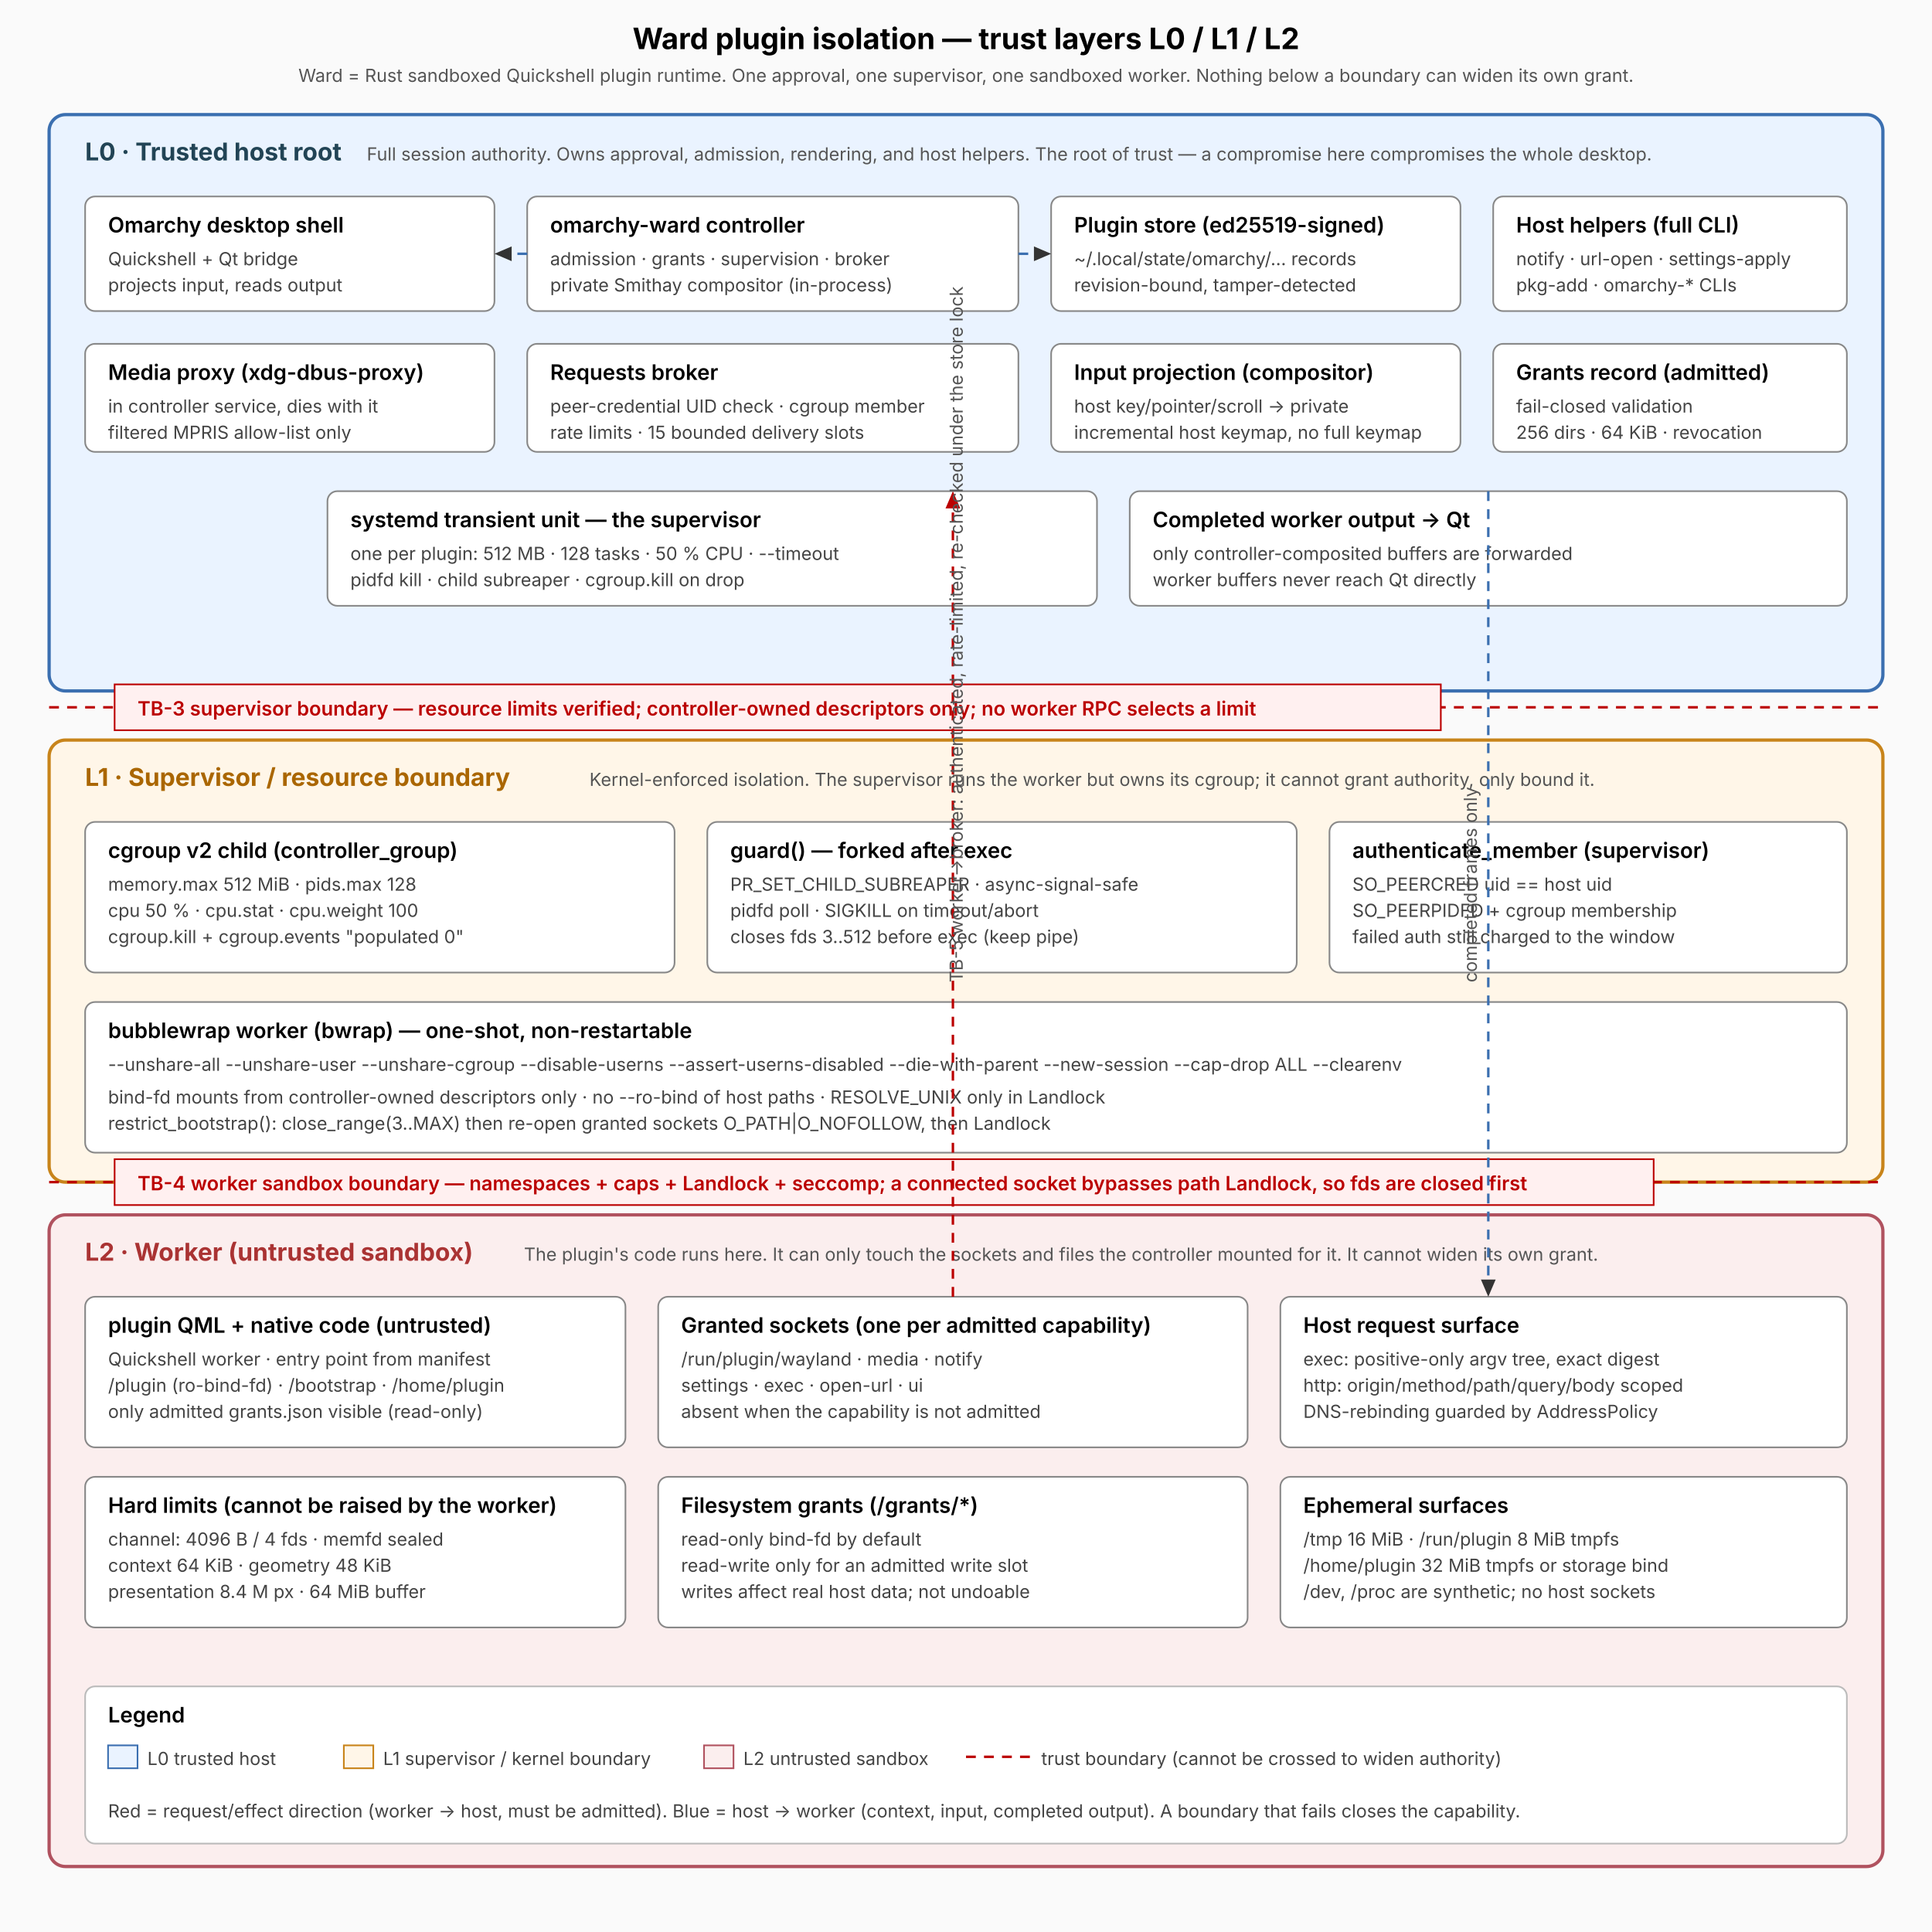
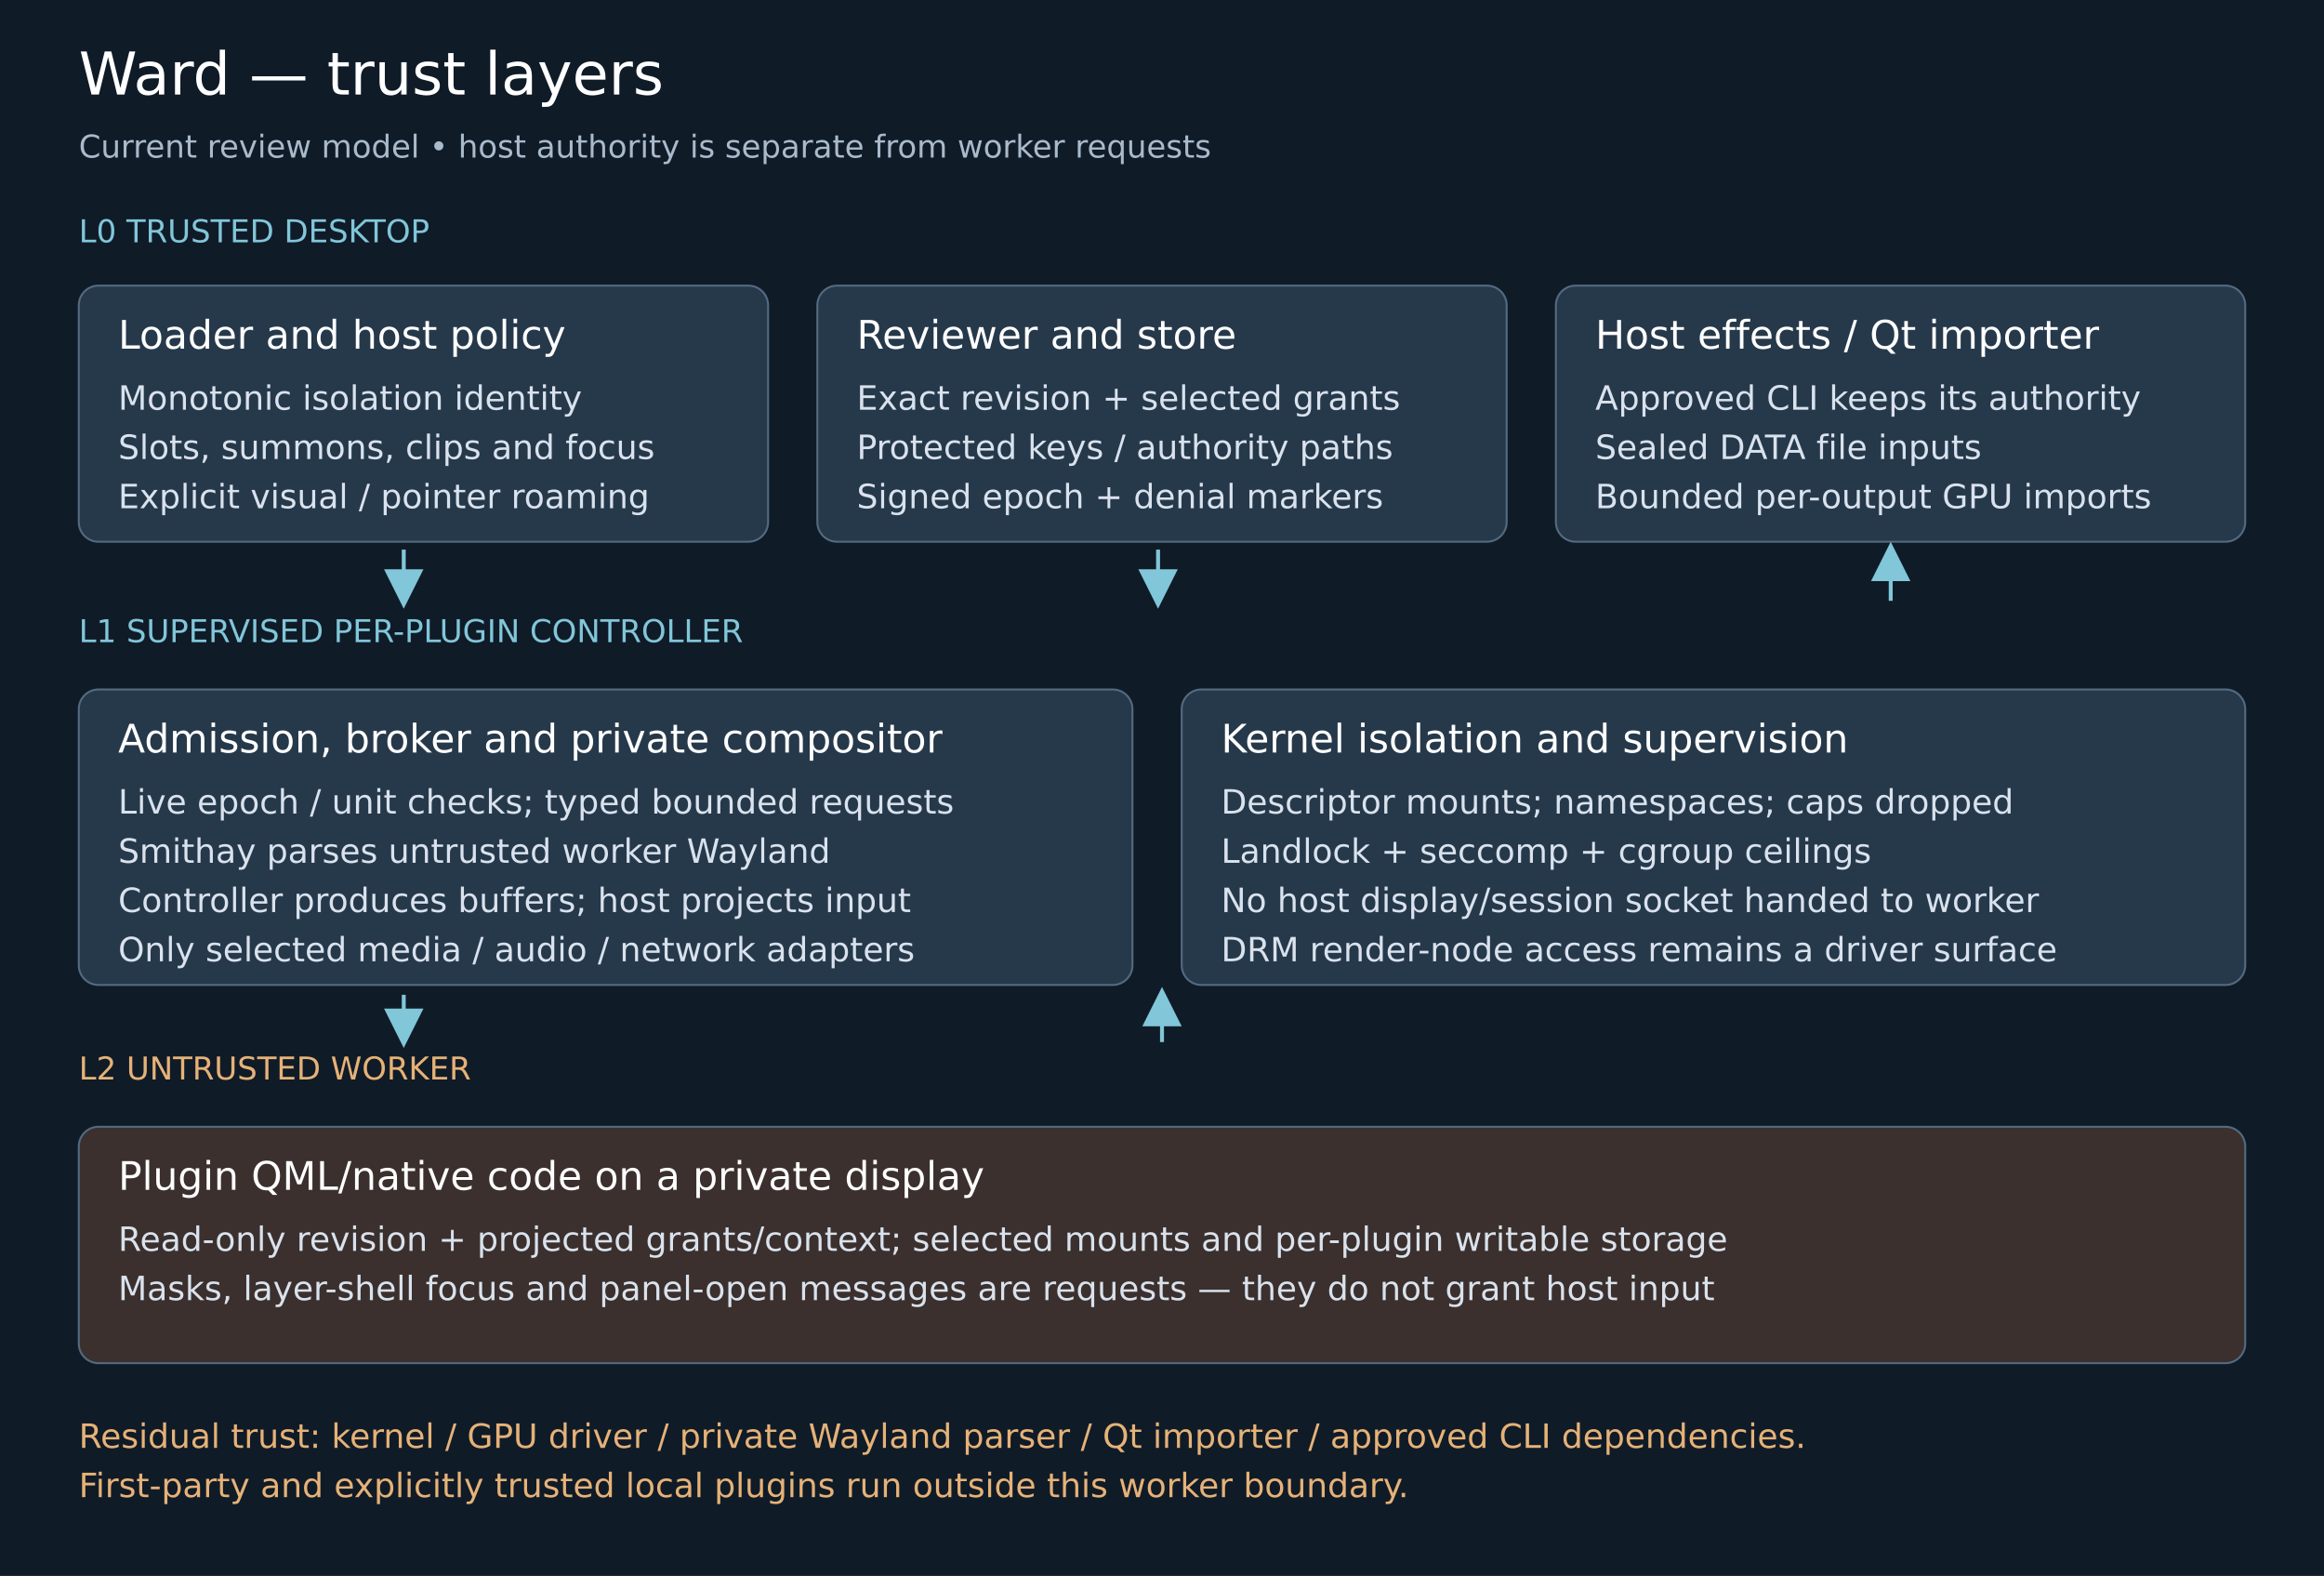
- <svg xmlns="http://www.w3.org/2000/svg" viewBox="0 0 1180 1180" font-family="system-ui, -apple-system, 'Segoe UI', sans-serif" font-size="13">
+ <svg xmlns="http://www.w3.org/2000/svg" width="1180" height="800" viewBox="0 0 1180 800" role="img" aria-label="Ward — trust layers">
  <defs>
-     <marker id="arrow" markerWidth="9" markerHeight="9" refX="7" refY="3" orient="auto" markerUnits="strokeWidth">
-       <path d="M0,0 L7,3 L0,6 z" fill="#333" />
+     <marker id="arrow" markerWidth="10" markerHeight="10" refX="8" refY="5" orient="auto">
+       <path d="M0 0 L10 5 L0 10" fill="#81c6d9" />
    </marker>
-     <marker id="arrowR" markerWidth="9" markerHeight="9" refX="7" refY="3" orient="auto" markerUnits="strokeWidth">
-       <path d="M0,0 L7,3 L0,6 z" fill="#b00" />
-     </marker>
-     <style>
-       .t { font-weight: 700; }
-       .band { rx: 10; }
-       .comp { fill: #fff; stroke: #888; stroke-width: 1; rx: 6; }
-       .lbl { font-weight: 600; }
-       .cap { fill: #555; font-size: 11px; }
-       .note { font-size: 11px; fill: #444; }
-       .bnd { stroke-dasharray: 6 5; stroke-width: 1.5; }
-     </style>
  </defs>
-   <rect x="0" y="0" width="1180" height="1180" fill="#fafafa" />
-   <text x="590" y="30" text-anchor="middle" class="t" font-size="18">Ward plugin isolation — trust layers L0 / L1 / L2</text>
-   <text x="590" y="50" text-anchor="middle" class="cap">Ward = Rust sandboxed Quickshell plugin runtime. One approval, one supervisor, one sandboxed worker. Nothing below a boundary can widen its own grant.</text>
-   <rect x="30" y="70" width="1120" height="352" class="band" fill="#eaf3ff" stroke="#3b6fb0" stroke-width="2" />
-   <text x="52" y="98" class="t" fill="#245" font-size="15">L0 · Trusted host root</text>
-   <text x="224" y="98" class="cap">Full session authority. Owns approval, admission, rendering, and host helpers. The root of trust — a compromise here compromises the whole desktop.</text>
-   <rect x="52" y="120" width="250" height="70" class="comp" fill="#dfeaff" />
-   <text x="66" y="142" class="lbl">Omarchy desktop shell</text>
-   <text x="66" y="162" class="note">Quickshell + Qt bridge</text>
-   <text x="66" y="178" class="note">projects input, reads output</text>
-   <rect x="322" y="120" width="300" height="70" class="comp" fill="#d7e8ff" />
-   <text x="336" y="142" class="lbl">omarchy-ward controller</text>
-   <text x="336" y="162" class="note">admission · grants · supervision · broker</text>
-   <text x="336" y="178" class="note">private Smithay compositor (in-process)</text>
-   <rect x="642" y="120" width="250" height="70" class="comp" fill="#d7e8ff" />
-   <text x="656" y="142" class="lbl">Plugin store (ed25519-signed)</text>
-   <text x="656" y="162" class="note">~/.local/state/omarchy/... records</text>
-   <text x="656" y="178" class="note">revision-bound, tamper-detected</text>
-   <rect x="912" y="120" width="216" height="70" class="comp" fill="#dfeaff" />
-   <text x="926" y="142" class="lbl">Host helpers (full CLI)</text>
-   <text x="926" y="162" class="note">notify · url-open · settings-apply</text>
-   <text x="926" y="178" class="note">pkg-add · omarchy-* CLIs</text>
-   <rect x="52" y="210" width="250" height="66" class="comp" fill="#e7f0ff" />
-   <text x="66" y="232" class="lbl">Media proxy (xdg-dbus-proxy)</text>
-   <text x="66" y="252" class="note">in controller service, dies with it</text>
-   <text x="66" y="268" class="note">filtered MPRIS allow-list only</text>
-   <rect x="322" y="210" width="300" height="66" class="comp" fill="#e7f0ff" />
-   <text x="336" y="232" class="lbl">Requests broker</text>
-   <text x="336" y="252" class="note">peer-credential UID check · cgroup member</text>
-   <text x="336" y="268" class="note">rate limits · 15 bounded delivery slots</text>
-   <rect x="642" y="210" width="250" height="66" class="comp" fill="#e7f0ff" />
-   <text x="656" y="232" class="lbl">Input projection (compositor)</text>
-   <text x="656" y="252" class="note">host key/pointer/scroll → private</text>
-   <text x="656" y="268" class="note">incremental host keymap, no full keymap</text>
-   <rect x="912" y="210" width="216" height="66" class="comp" fill="#e7f0ff" />
-   <text x="926" y="232" class="lbl">Grants record (admitted)</text>
-   <text x="926" y="252" class="note">fail-closed validation</text>
-   <text x="926" y="268" class="note">256 dirs · 64 KiB · revocation</text>
-   <rect x="200" y="300" width="470" height="70" class="comp" fill="#cfe0ff" />
-   <text x="214" y="322" class="lbl">systemd transient unit — the supervisor</text>
-   <text x="214" y="342" class="note">one per plugin: 512 MB · 128 tasks · 50 % CPU · --timeout</text>
-   <text x="214" y="358" class="note">pidfd kill · child subreaper · cgroup.kill on drop</text>
-   <rect x="690" y="300" width="438" height="70" class="comp" fill="#cfe0ff" />
-   <text x="704" y="322" class="lbl">Completed worker output → Qt</text>
-   <text x="704" y="342" class="note">only controller-composited buffers are forwarded</text>
-   <text x="704" y="358" class="note">worker buffers never reach Qt directly</text>
-   <path d="M 322 155 L 302 155" class="bnd" stroke="#3b6fb0" fill="none" marker-end="url(#arrow)" />
-   <path d="M 622 155 L 642 155" class="bnd" stroke="#3b6fb0" fill="none" marker-end="url(#arrow)" />
-   <line x1="30" y1="432" x2="1150" y2="432" class="bnd" stroke="#b00" />
-   <rect x="70" y="418" width="810" height="28" fill="#fff0f0" stroke="#b00" />
-   <text x="84" y="437" class="lbl" fill="#b00" font-size="12">TB-3  supervisor boundary — resource limits verified; controller-owned descriptors only; no worker RPC selects a limit</text>
-   <rect x="30" y="452" width="1120" height="270" class="band" fill="#fff6e8" stroke="#c8841a" stroke-width="2" />
-   <text x="52" y="480" class="t" fill="#a60" font-size="15">L1 · Supervisor / resource boundary</text>
-   <text x="360" y="480" class="cap">Kernel-enforced isolation. The supervisor runs the worker but owns its cgroup; it cannot grant authority, only bound it.</text>
-   <rect x="52" y="502" width="360" height="92" class="comp" fill="#ffedcc" />
-   <text x="66" y="524" class="lbl">cgroup v2 child (controller_group)</text>
-   <text x="66" y="544" class="note">memory.max 512 MiB · pids.max 128</text>
-   <text x="66" y="560" class="note">cpu 50 % · cpu.stat · cpu.weight 100</text>
-   <text x="66" y="576" class="note">cgroup.kill + cgroup.events "populated 0"</text>
-   <rect x="432" y="502" width="360" height="92" class="comp" fill="#ffedcc" />
-   <text x="446" y="524" class="lbl">guard() — forked after exec</text>
-   <text x="446" y="544" class="note">PR_SET_CHILD_SUBREAPER · async-signal-safe</text>
-   <text x="446" y="560" class="note">pidfd poll · SIGKILL on timeout/abort</text>
-   <text x="446" y="576" class="note">closes fds 3..512 before exec (keep pipe)</text>
-   <rect x="812" y="502" width="316" height="92" class="comp" fill="#ffedcc" />
-   <text x="826" y="524" class="lbl">authenticate_member (supervisor)</text>
-   <text x="826" y="544" class="note">SO_PEERCRED uid == host uid</text>
-   <text x="826" y="560" class="note">SO_PEERPIDFD + cgroup membership</text>
-   <text x="826" y="576" class="note">failed auth still charged to the window</text>
-   <rect x="52" y="612" width="1076" height="92" class="comp" fill="#ffe4b3" />
-   <text x="66" y="634" class="lbl">bubblewrap worker (bwrap) — one-shot, non-restartable</text>
-   <text x="66" y="654" class="note">--unshare-all --unshare-user --unshare-cgroup --disable-userns --assert-userns-disabled --die-with-parent --new-session --cap-drop ALL --clearenv</text>
-   <text x="66" y="674" class="note">bind-fd mounts from controller-owned descriptors only · no --ro-bind of host paths · RESOLVE_UNIX only in Landlock</text>
-   <text x="66" y="690" class="note">restrict_bootstrap(): close_range(3..MAX) then re-open granted sockets O_PATH|O_NOFOLLOW, then Landlock</text>
-   <line x1="30" y1="722" x2="1150" y2="722" class="bnd" stroke="#b00" />
-   <rect x="70" y="708" width="940" height="28" fill="#fff0f0" stroke="#b00" />
-   <text x="84" y="727" class="lbl" fill="#b00" font-size="12">TB-4  worker sandbox boundary — namespaces + caps + Landlock + seccomp; a connected socket bypasses path Landlock, so fds are closed first</text>
-   <rect x="30" y="742" width="1120" height="398" class="band" fill="#fbeeee" stroke="#b0525f" stroke-width="2" />
-   <text x="52" y="770" class="t" fill="#a33" font-size="15">L2 · Worker (untrusted sandbox)</text>
-   <text x="320" y="770" class="cap">The plugin's code runs here. It can only touch the sockets and files the controller mounted for it. It cannot widen its own grant.</text>
-   <rect x="52" y="792" width="330" height="92" class="comp" fill="#ffd9d9" />
-   <text x="66" y="814" class="lbl">plugin QML + native code (untrusted)</text>
-   <text x="66" y="834" class="note">Quickshell worker · entry point from manifest</text>
-   <text x="66" y="850" class="note">/plugin (ro-bind-fd) · /bootstrap · /home/plugin</text>
-   <text x="66" y="866" class="note">only admitted grants.json visible (read-only)</text>
-   <rect x="402" y="792" width="360" height="92" class="comp" fill="#ffd9d9" />
-   <text x="416" y="814" class="lbl">Granted sockets (one per admitted capability)</text>
-   <text x="416" y="834" class="note">/run/plugin/wayland · media · notify</text>
-   <text x="416" y="850" class="note">settings · exec · open-url · ui</text>
-   <text x="416" y="866" class="note">absent when the capability is not admitted</text>
-   <rect x="782" y="792" width="346" height="92" class="comp" fill="#ffd9d9" />
-   <text x="796" y="814" class="lbl">Host request surface</text>
-   <text x="796" y="834" class="note">exec: positive-only argv tree, exact digest</text>
-   <text x="796" y="850" class="note">http: origin/method/path/query/body scoped</text>
-   <text x="796" y="866" class="note">DNS-rebinding guarded by AddressPolicy</text>
-   <rect x="52" y="902" width="330" height="92" class="comp" fill="#ffd9d9" />
-   <text x="66" y="924" class="lbl">Hard limits (cannot be raised by the worker)</text>
-   <text x="66" y="944" class="note">channel: 4096 B / 4 fds · memfd sealed</text>
-   <text x="66" y="960" class="note">context 64 KiB · geometry 48 KiB</text>
-   <text x="66" y="976" class="note">presentation 8.4 M px · 64 MiB buffer</text>
-   <rect x="402" y="902" width="360" height="92" class="comp" fill="#ffd9d9" />
-   <text x="416" y="924" class="lbl">Filesystem grants (/grants/*)</text>
-   <text x="416" y="944" class="note">read-only bind-fd by default</text>
-   <text x="416" y="960" class="note">read-write only for an admitted write slot</text>
-   <text x="416" y="976" class="note">writes affect real host data; not undoable</text>
-   <rect x="782" y="902" width="346" height="92" class="comp" fill="#ffd9d9" />
-   <text x="796" y="924" class="lbl">Ephemeral surfaces</text>
-   <text x="796" y="944" class="note">/tmp 16 MiB · /run/plugin 8 MiB tmpfs</text>
-   <text x="796" y="960" class="note">/home/plugin 32 MiB tmpfs or storage bind</text>
-   <text x="796" y="976" class="note">/dev, /proc are synthetic; no host sockets</text>
-   <path d="M 582 792 L 582 300" class="bnd" stroke="#b00" fill="none" marker-end="url(#arrowR)" />
-   <text x="588" y="600" class="cap" fill="#b00" transform="rotate(-90 588 600)">TB-5  worker→broker: authenticated, rate-limited, re-checked under the store lock</text>
-   <path d="M 909 300 L 909 792" class="bnd" stroke="#3b6fb0" fill="none" marker-end="url(#arrow)" />
-   <text x="902" y="600" class="cap" fill="#3b6fb0" transform="rotate(-90 902 600)">completed frames only</text>
-   <rect x="52" y="1030" width="1076" height="96" fill="#fff" stroke="#bbb" rx="6" />
-   <text x="66" y="1052" class="lbl">Legend</text>
-   <rect x="66" y="1066" width="18" height="14" fill="#eaf3ff" stroke="#3b6fb0" />
-   <text x="90" y="1078" class="note">L0 trusted host</text>
-   <rect x="210" y="1066" width="18" height="14" fill="#fff6e8" stroke="#c8841a" />
-   <text x="234" y="1078" class="note">L1 supervisor / kernel boundary</text>
-   <rect x="430" y="1066" width="18" height="14" fill="#fbeeee" stroke="#b0525f" />
-   <text x="454" y="1078" class="note">L2 untrusted sandbox</text>
-   <line x1="590" y1="1073" x2="630" y2="1073" class="bnd" stroke="#b00" />
-   <text x="636" y="1078" class="note">trust boundary (cannot be crossed to widen authority)</text>
-   <text x="66" y="1110" class="note">Red = request/effect direction (worker → host, must be admitted). Blue = host → worker (context, input, completed output). A boundary that fails closes the capability.</text>
+   <rect width="1180" height="800" fill="#101b28" />
+   <g font-family="DejaVu Sans, sans-serif">
+     <text x="40" y="48" fill="#ffffff" font-size="30">
+       <tspan x="40" dy="0">Ward — trust layers</tspan>
+     </text>
+     <text x="40" y="80" fill="#a9bacb" font-size="16">
+       <tspan x="40" dy="0">Current review model • host authority is separate from worker requests</tspan>
+     </text>
+     <text x="40" y="123" fill="#81c6d9" font-size="16">
+       <tspan x="40" dy="0">L0  TRUSTED DESKTOP</tspan>
+     </text>
+     <rect x="40" y="145" width="350" height="130" rx="10" fill="#26394b" stroke="#536a80" />
+     <text x="60" y="177" fill="#ffffff" font-size="20">
+       <tspan x="60" dy="0">Loader and host policy</tspan>
+     </text>
+     <text x="60" y="208" fill="#d9e2ed" font-size="17">
+       <tspan x="60" dy="0">Monotonic isolation identity</tspan>
+       <tspan x="60" dy="25">Slots, summons, clips and focus</tspan>
+       <tspan x="60" dy="25">Explicit visual / pointer roaming</tspan>
+     </text>
+     <rect x="415" y="145" width="350" height="130" rx="10" fill="#26394b" stroke="#536a80" />
+     <text x="435" y="177" fill="#ffffff" font-size="20">
+       <tspan x="435" dy="0">Reviewer and store</tspan>
+     </text>
+     <text x="435" y="208" fill="#d9e2ed" font-size="17">
+       <tspan x="435" dy="0">Exact revision + selected grants</tspan>
+       <tspan x="435" dy="25">Protected keys / authority paths</tspan>
+       <tspan x="435" dy="25">Signed epoch + denial markers</tspan>
+     </text>
+     <rect x="790" y="145" width="350" height="130" rx="10" fill="#26394b" stroke="#536a80" />
+     <text x="810" y="177" fill="#ffffff" font-size="20">
+       <tspan x="810" dy="0">Host effects / Qt importer</tspan>
+     </text>
+     <text x="810" y="208" fill="#d9e2ed" font-size="17">
+       <tspan x="810" dy="0">Approved CLI keeps its authority</tspan>
+       <tspan x="810" dy="25">Sealed DATA file inputs</tspan>
+       <tspan x="810" dy="25">Bounded per-output GPU imports</tspan>
+     </text>
+     <path d="M205 279 L205 305" fill="none" stroke="#81c6d9" stroke-width="2" marker-end="url(#arrow)" />
+     <path d="M588 279 L588 305" fill="none" stroke="#81c6d9" stroke-width="2" marker-end="url(#arrow)" />
+     <path d="M960 305 L960 279" fill="none" stroke="#81c6d9" stroke-width="2" marker-end="url(#arrow)" />
+     <text x="40" y="326" fill="#81c6d9" font-size="16">
+       <tspan x="40" dy="0">L1  SUPERVISED PER-PLUGIN CONTROLLER</tspan>
+     </text>
+     <rect x="40" y="350" width="535" height="150" rx="10" fill="#26394b" stroke="#536a80" />
+     <text x="60" y="382" fill="#ffffff" font-size="20">
+       <tspan x="60" dy="0">Admission, broker and private compositor</tspan>
+     </text>
+     <text x="60" y="413" fill="#d9e2ed" font-size="17">
+       <tspan x="60" dy="0">Live epoch / unit checks; typed bounded requests</tspan>
+       <tspan x="60" dy="25">Smithay parses untrusted worker Wayland</tspan>
+       <tspan x="60" dy="25">Controller produces buffers; host projects input</tspan>
+       <tspan x="60" dy="25">Only selected media / audio / network adapters</tspan>
+     </text>
+     <rect x="600" y="350" width="540" height="150" rx="10" fill="#26394b" stroke="#536a80" />
+     <text x="620" y="382" fill="#ffffff" font-size="20">
+       <tspan x="620" dy="0">Kernel isolation and supervision</tspan>
+     </text>
+     <text x="620" y="413" fill="#d9e2ed" font-size="17">
+       <tspan x="620" dy="0">Descriptor mounts; namespaces; caps dropped</tspan>
+       <tspan x="620" dy="25">Landlock + seccomp + cgroup ceilings</tspan>
+       <tspan x="620" dy="25">No host display/session socket handed to worker</tspan>
+       <tspan x="620" dy="25">DRM render-node access remains a driver surface</tspan>
+     </text>
+     <path d="M205 505 L205 528" fill="none" stroke="#81c6d9" stroke-width="2" marker-end="url(#arrow)" />
+     <path d="M590 529 L590 505" fill="none" stroke="#81c6d9" stroke-width="2" marker-end="url(#arrow)" />
+     <text x="40" y="548" fill="#e6b277" font-size="16">
+       <tspan x="40" dy="0">L2  UNTRUSTED WORKER</tspan>
+     </text>
+     <rect x="40" y="572" width="1100" height="120" rx="10" fill="#3b302d" stroke="#536a80" />
+     <text x="60" y="604" fill="#ffffff" font-size="20">
+       <tspan x="60" dy="0">Plugin QML/native code on a private display</tspan>
+     </text>
+     <text x="60" y="635" fill="#d9e2ed" font-size="17">
+       <tspan x="60" dy="0">Read-only revision + projected grants/context; selected mounts and per-plugin writable storage</tspan>
+       <tspan x="60" dy="25">Masks, layer-shell focus and panel-open messages are requests — they do not grant host input</tspan>
+     </text>
+     <text x="40" y="735" fill="#e6b277" font-size="17">
+       <tspan x="40" dy="0">Residual trust: kernel / GPU driver / private Wayland parser / Qt importer / approved CLI dependencies.</tspan>
+       <tspan x="40" dy="25">First-party and explicitly trusted local plugins run outside this worker boundary.</tspan>
+     </text>
+   </g>
</svg>
